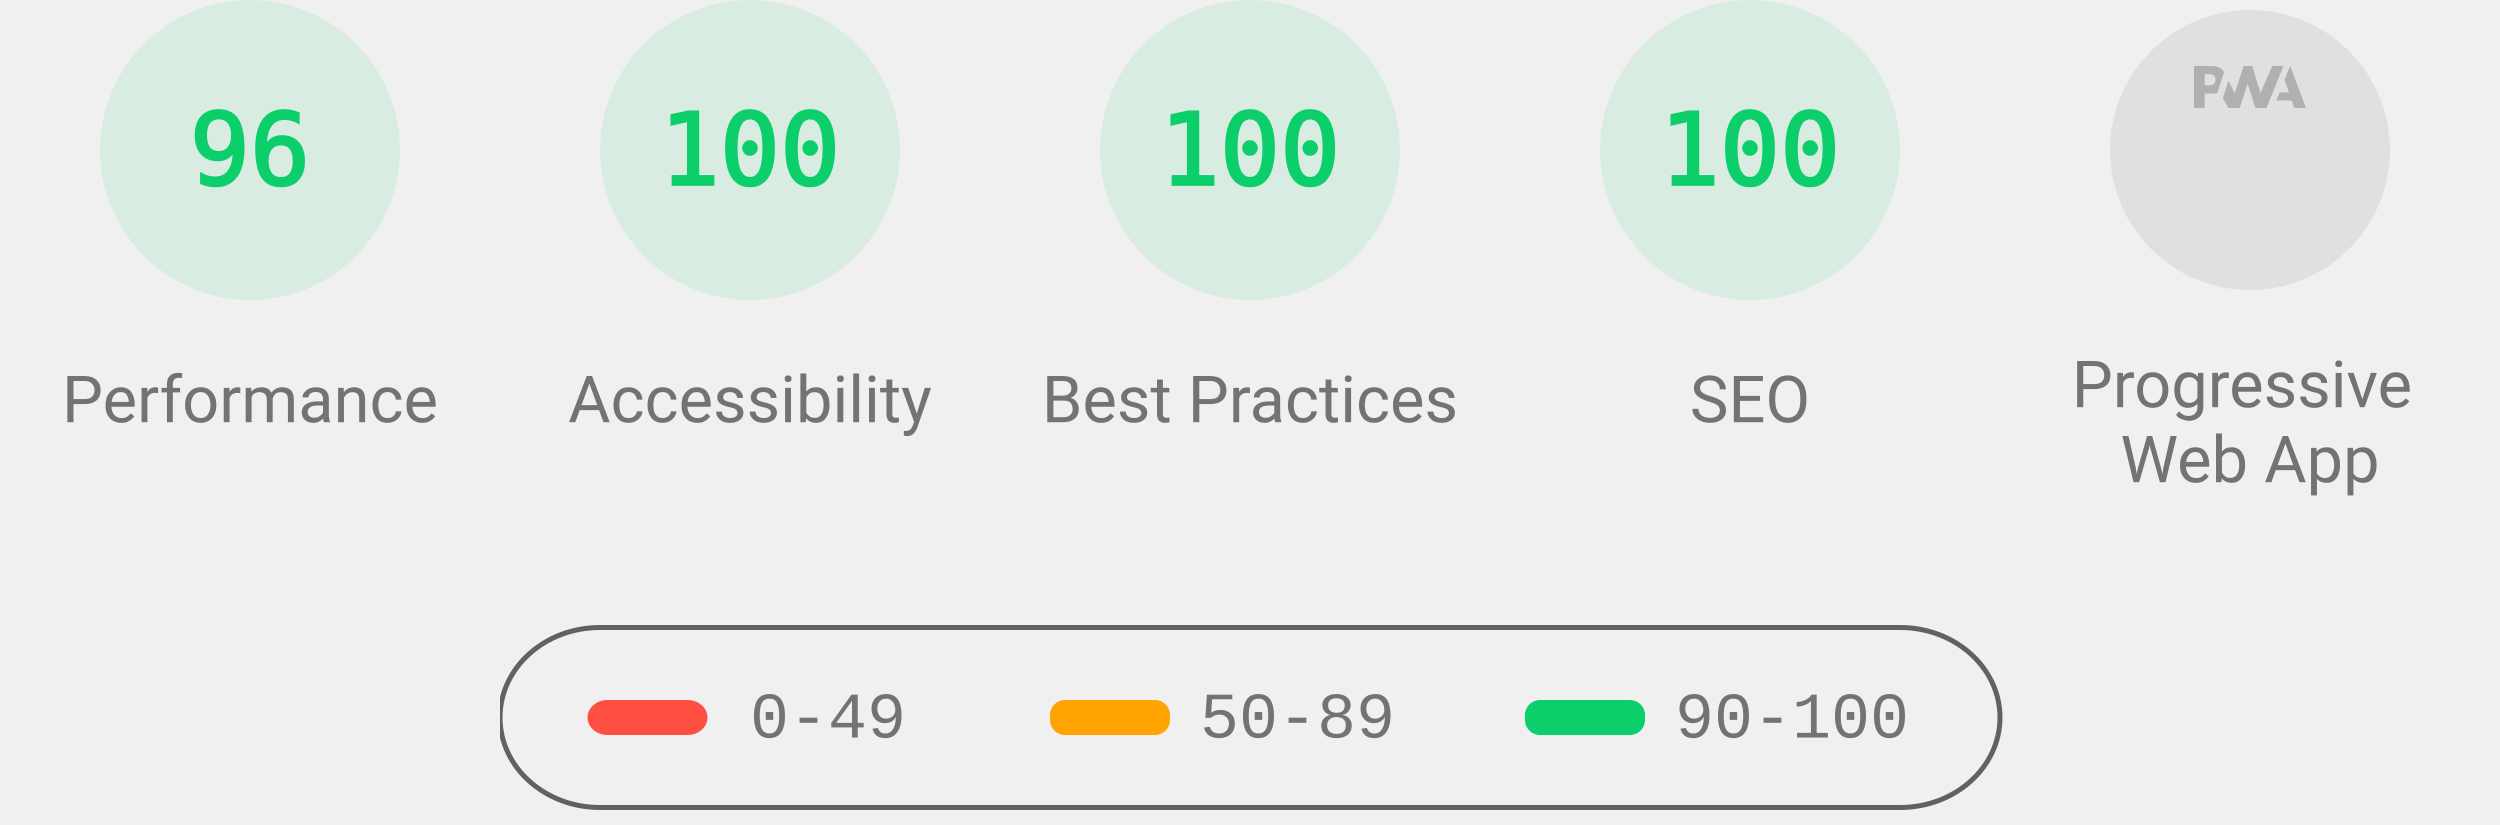
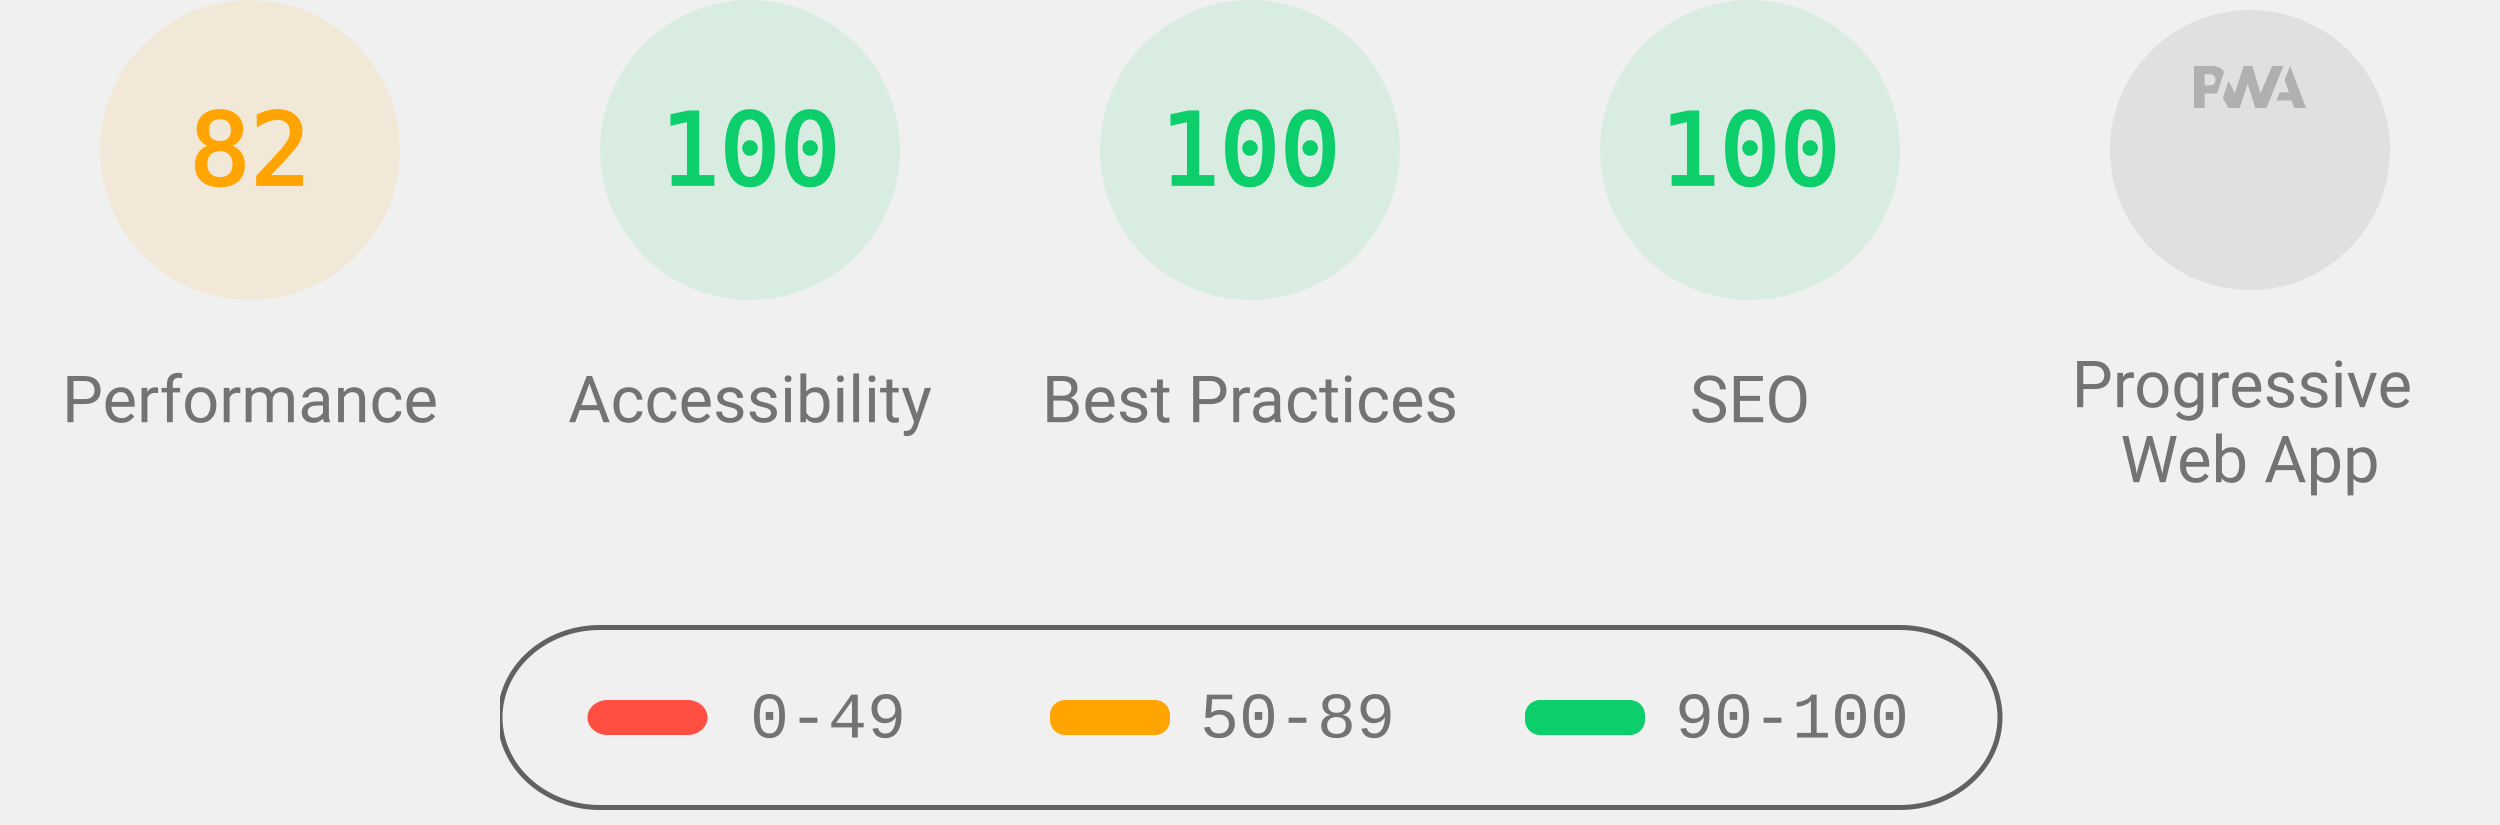
<svg xmlns="http://www.w3.org/2000/svg" class="theme--agnostic" fill="none" width="1000" height="330">
  <style>
			.gauge-base {
				opacity: 0.1
			}

			.gauge-arc {
				fill: none;
				animation-delay: 250ms;
				stroke-linecap: round;
				transform: rotate(-90deg);
				transform-origin: 100px 60px;
				animation: load-gauge 1s ease forwards
			}

			.guage-text {
				font-size: 40px;
				font-family: monospace;
				text-align: center
			}

			.guage-red {
				color: #ff4e42;
				fill: #ff4e42;
				stroke: #ff4e42
			}
			.guage-orange {
				color: #ffa400;
				fill: #ffa400;
				stroke: #ffa400
			}
			.guage-green {
				color: #0cce6b;
				fill: #0cce6b;
				stroke: #0cce6b
			}
			.theme--agnostic .guage-undefined {
				color: #5c5c5c;
				fill: #5c5c5c;
				stroke: #5c5c5c
			}
			.theme--light .guage-undefined {
				color: #1e1e1e;
				fill: #1e1e1e;
				stroke: #1e1e1e
			}
			.theme--dark .guage-undefined {
				color: #f5f5f5;
				fill: #f5f5f5;
				stroke: #f5f5f5
			}

			.guage-title {
				stroke: none;
				font-size: 26px;
				line-height: 26px;
				font-family: Roboto, Halvetica, Arial, sans-serif
			}
			.metric.guage-title {
				font-family: 'Courier New', Courier, monospace
			}
			.theme--agnostic .guage-title {
				color: #737373;
				fill: #737373
			}
			.theme--light .guage-title {
				color: #212121;
				fill: #212121
			}
			.theme--dark .guage-title {
				color: #f5f5f5;
				fill: #f5f5f5
			}

			@keyframes load-gauge {
				from {
					stroke-dasharray: 0 352.858
				}
			}
			.lh-gauge--pwa__disc {
				fill: #e0e0e0
			}
			.lh-gauge--pwa__logo {
				position: relative;
				fill: #b0b0b0
			}
			.lh-gauge--pwa__invisible {
				display: none
			}
			.lh-gauge--pwa__visible {
				display: inline
			}
			.guage-invisible {
				display: none
			}
			.lh-gauge--pwa__logo--primary-color {
				fill: #304ffe
			}
			.theme--agnostic .lh-gauge--pwa__logo--secondary-color {
				fill: #787878
			}
			.theme--light .lh-gauge--pwa__logo--secondary-color {
				fill: #3d3d3d
			}
			.theme--dark .lh-gauge--pwa__logo--secondary-color {
				fill: #d8b6b6
			}
			.theme--light #svg_2 {
				stroke: #00000022
			}
			.theme--agnostic #svg_2 {
				stroke: #616161
			}
			.theme--light #svg_2 {
				stroke: #00000022
			}
			.theme--dark #svg_2 {
				stroke: #f5f5f566
			}
		</style>
-   <svg class="guage-div guage-perf guage-green" viewBox="0 0 200 200" width="200" height="200" x="0" y="0">
-     <circle class="gauge-base" r="56" cx="100" cy="60" stroke-width="8" />
-     <circle class="gauge-arc guage-arc-1" r="56" cx="100" cy="60" stroke-width="8" style="stroke-dasharray: 337.784, 351.858;" />
-     <text class="guage-text" x="100px" y="60px" alignment-baseline="central" dominant-baseline="central" text-anchor="middle">96</text>
+   <svg class="guage-div guage-perf guage-orange" viewBox="0 0 200 200" width="200" height="200" x="0" y="0">
+     <circle class="gauge-base" r="56" cx="100" cy="60" stroke-width="8" />
+     <circle class="gauge-arc guage-arc-1" r="56" cx="100" cy="60" stroke-width="8" style="stroke-dasharray: 288.524, 351.858;" />
+     <text class="guage-text" x="100px" y="60px" alignment-baseline="central" dominant-baseline="central" text-anchor="middle">82</text>
    <text class="guage-title" x="100px" y="160px" alignment-baseline="central" dominant-baseline="central" text-anchor="middle">Performance</text>
  </svg>
  <svg class="guage-div guage-acc guage-green" viewBox="0 0 200 200" width="200" height="200" x="200" y="0">
    <circle class="gauge-base" r="56" cx="100" cy="60" stroke-width="8" />
    <circle class="gauge-arc guage-arc-2" r="56" cx="100" cy="60" stroke-width="8" style="stroke-dasharray: 351.858, 351.858;" />
    <text class="guage-text" x="100px" y="60px" alignment-baseline="central" dominant-baseline="central" text-anchor="middle">100</text>
    <text class="guage-title" x="100px" y="160px" alignment-baseline="central" dominant-baseline="central" text-anchor="middle">Accessibility</text>
  </svg>
  <svg class="guage-div guage-best guage-green" viewBox="0 0 200 200" width="200" height="200" x="400" y="0">
    <circle class="gauge-base" r="56" cx="100" cy="60" stroke-width="8" />
    <circle class="gauge-arc guage-arc-3" r="56" cx="100" cy="60" stroke-width="8" style="stroke-dasharray: 351.858, 351.858;" />
    <text class="guage-text" x="100px" y="60px" alignment-baseline="central" dominant-baseline="central" text-anchor="middle">100</text>
    <text class="guage-title" x="100px" y="160px" alignment-baseline="central" dominant-baseline="central" text-anchor="middle">Best Practices</text>
  </svg>
  <svg class="guage-div guage-seo guage-green" viewBox="0 0 200 200" width="200" height="200" x="600" y="0">
    <circle class="gauge-base" r="56" cx="100" cy="60" stroke-width="8" />
    <circle class="gauge-arc guage-arc-4" r="56" cx="100" cy="60" stroke-width="8" style="stroke-dasharray: 351.858, 351.858;" />
    <text class="guage-text" x="100px" y="60px" alignment-baseline="central" dominant-baseline="central" text-anchor="middle">100</text>
    <text class="guage-title" x="100px" y="160px" alignment-baseline="central" dominant-baseline="central" text-anchor="middle">SEO</text>
  </svg>
  <svg class="guage-div guage-pwa " viewBox="0 0 200 200" width="200" height="200" x="800" y="0">
    <svg viewBox="0 0 60 60" width="112" height="112" x="44" y="4">
      <defs>
        <linearGradient id="lh-gauge--pwa__check-circle__gradient-0" x1="50%" y1="0%" x2="50%" y2="100%">
          <stop stop-color="#00C852" offset="0%" />
          <stop stop-color="#009688" offset="100%" />
        </linearGradient>
        <linearGradient id="lh-gauge--pwa__installable__shadow-gradient-0" x1="76.056%" x2="24.111%" y1="82.995%" y2="24.735%">
          <stop stop-color="#A5D6A7" offset="0%" />
          <stop stop-color="#80CBC4" offset="100%" />
        </linearGradient>
        <linearGradient id="lh-gauge--pwa__fast-reliable__shadow-gradient-0" x1="76.056%" y1="82.995%" x2="25.678%" y2="26.493%">
          <stop stop-color="#64B5F6" offset="0%" />
          <stop stop-color="#2979FF" offset="100%" />
        </linearGradient>
        <g id="lh-gauge--pwa__fast-reliable-badge-0">
          <circle fill="#FFFFFF" cx="10" cy="10" r="10" />
          <path fill="#304FFE" d="M10 3.58l5.25 2.34v3.5c0 3.23-2.24 6.26-5.25 7-3.01-.74-5.25-3.77-5.25-7v-3.5L10 3.58zm-.47 10.74l2.76-4.83.03-.07c.04-.08 0-.24-.22-.24h-1.64l.47-3.26h-.47l-2.7 4.77c-.02.01.05-.1-.04.05-.09.16-.1.31.18.31h1.63l-.47 3.27h.47z" />
        </g>
        <g id="lh-gauge--pwa__installable-badge-0">
          <circle fill="#FFFFFF" cx="10" cy="10" r="10" />
          <path fill="#009688" d="M10 4.167A5.835 5.835 0 0 0 4.167 10 5.835 5.835 0 0 0 10 15.833 5.835 5.835 0 0 0 15.833 10 5.835 5.835 0 0 0 10 4.167zm2.917 6.416h-2.334v2.334H9.417v-2.334H7.083V9.417h2.334V7.083h1.166v2.334h2.334v1.166z" />
        </g>
      </defs>
      <g stroke="none" fill-rule="nonzero">
        <circle class="lh-gauge--pwa__disc" cx="30" cy="30" r="30" />
        <g class="lh-gauge--pwa__logo">
          <path d="M35.66 19.39l.7-1.75h2L37.4 15 38.6 12l3.4 9h-2.51l-.58-1.61z" />
          <path d="M33.52 21l3.65-9h-2.42l-2.5 5.82L30.5 12h-1.86l-1.9 5.82-1.35-2.65-1.21 3.72L25.4 21h2.38l1.72-5.2 1.64 5.2z" />
          <path fill-rule="nonzero" d="M20.3 17.91h1.48c.45 0 .85-.05 1.2-.15l.39-1.18 1.07-3.3a2.64 2.64 0 0 0-.28-.37c-.55-.6-1.36-.91-2.42-.91H18v9h2.3V17.9zm1.96-3.84c.22.22.33.5.33.87 0 .36-.1.65-.29.87-.2.23-.59.35-1.15.35h-.86v-2.41h.87c.52 0 .89.1 1.1.32z" />
        </g>
        <rect class="lh-gauge--pwa__component lh-gauge--pwa__na-line lh-gauge--pwa__invisible" fill="#FFFFFF" x="20" y="32" width="20" height="4" rx="2" />
        <g class="lh-gauge--pwa__component lh-gauge--pwa__fast-reliable-badge lh-gauge--pwa__invisible" transform="translate(20, 29)">
          <path fill="url(#lh-gauge--pwa__fast-reliable__shadow-gradient-0)" d="M33.63 19.49A30 30 0 0 1 16.2 30.36L3 17.14 17.14 3l16.49 16.49z" />
          <use href="#lh-gauge--pwa__fast-reliable-badge-0" />
        </g>
        <g class="lh-gauge--pwa__component lh-gauge--pwa__installable-badge lh-gauge--pwa__invisible" transform="translate(20, 29)">
          <path fill="url(#lh-gauge--pwa__installable__shadow-gradient-0)" d="M33.629 19.487c-4.272 5.453-10.391 9.39-17.415 10.869L3 17.142 17.142 3 33.63 19.487z" />
          <use href="#lh-gauge--pwa__installable-badge-0" />
        </g>
        <g class="lh-gauge--pwa__component lh-gauge--pwa__fast-reliable-installable-badges lh-gauge--pwa__invisible">
          <g transform="translate(8, 29)">
            <path fill="url(#lh-gauge--pwa__fast-reliable__shadow-gradient-0)" d="M16.321 30.463L3 17.143 17.142 3l22.365 22.365A29.864 29.864 0 0 1 22 31c-1.942 0-3.84-.184-5.679-.537z" />
            <use href="#lh-gauge--pwa__fast-reliable-badge-0" />
          </g>
          <g transform="translate(32, 29)">
            <path fill="url(#lh-gauge--pwa__installable__shadow-gradient-0)" d="M25.982 11.84a30.107 30.107 0 0 1-13.08 15.203L3 17.143 17.142 3l8.84 8.84z" />
            <use href="#lh-gauge--pwa__installable-badge-0" />
          </g>
        </g>
        <g class="lh-gauge--pwa__component lh-gauge--pwa__check-circle lh-gauge--pwa__invisible" transform="translate(18, 28)">
          <circle fill="#FFFFFF" cx="12" cy="12" r="12" />
          <path fill="url(#lh-gauge--pwa__check-circle__gradient-0)" d="M12 2a10 10 0 1 0 0 20 10 10 0 0 0 0-20zm-2 15l-5-5 1.41-1.41L10 14.17l7.59-7.59L19 8l-9 9z" />
        </g>
      </g>
    </svg>
    <text class="guage-title" y="160px" alignment-baseline="central" dominant-baseline="central" text-anchor="middle">
      <tspan x="100px" dy="-6px">Progressive</tspan>
      <tspan x="100px" dy="30px">Web App</tspan>
    </text>
  </svg>
  <svg width="604" height="76" x="200" y="250">
    <g>
      <rect fill="none" id="canvas_background" height="80" width="604" y="-1" x="-1" />
      <g display="none" overflow="visible" y="0" x="0" height="100%" width="100%" id="canvasGrid">
        <rect fill="url(#gridpattern)" stroke-width="0" y="0" x="0" height="100%" width="100%" />
      </g>
    </g>
    <g>
      <rect fill-opacity="0" stroke-width="2" rx="40" id="svg_2" height="72" width="600" y="1" x="0" fill="#000000" />
      <rect stroke="#000" rx="8" id="svg_3" height="14" width="48" y="30" x="35" stroke-opacity="null" stroke-width="0" fill="#ff4e42" />
      <rect stroke="#000" rx="6" id="svg_4" height="14" width="48" y="30" x="220" stroke-opacity="null" stroke-width="0" fill="#ffa400" />
      <rect stroke="#000" rx="6" id="svg_5" height="14" width="48" y="30" x="410" stroke-opacity="null" stroke-width="0" fill="#0cce6b" />
      <text class="metric guage-title" xml:space="preserve" text-anchor="start" font-size="26" id="svg_6" y="45" x="100" stroke-opacity="null" stroke-width="0" stroke="#000">0-49</text>
      <text class="metric guage-title" xml:space="preserve" text-anchor="start" font-size="26" id="svg_7" y="45" x="280" stroke-opacity="null" stroke-width="0" stroke="#000">50-89</text>
      <text class="metric guage-title" xml:space="preserve" text-anchor="start" font-size="26" id="svg_8" y="45" x="470" stroke-opacity="null" stroke-width="0" stroke="#000">90-100</text>
    </g>
  </svg>
</svg>
